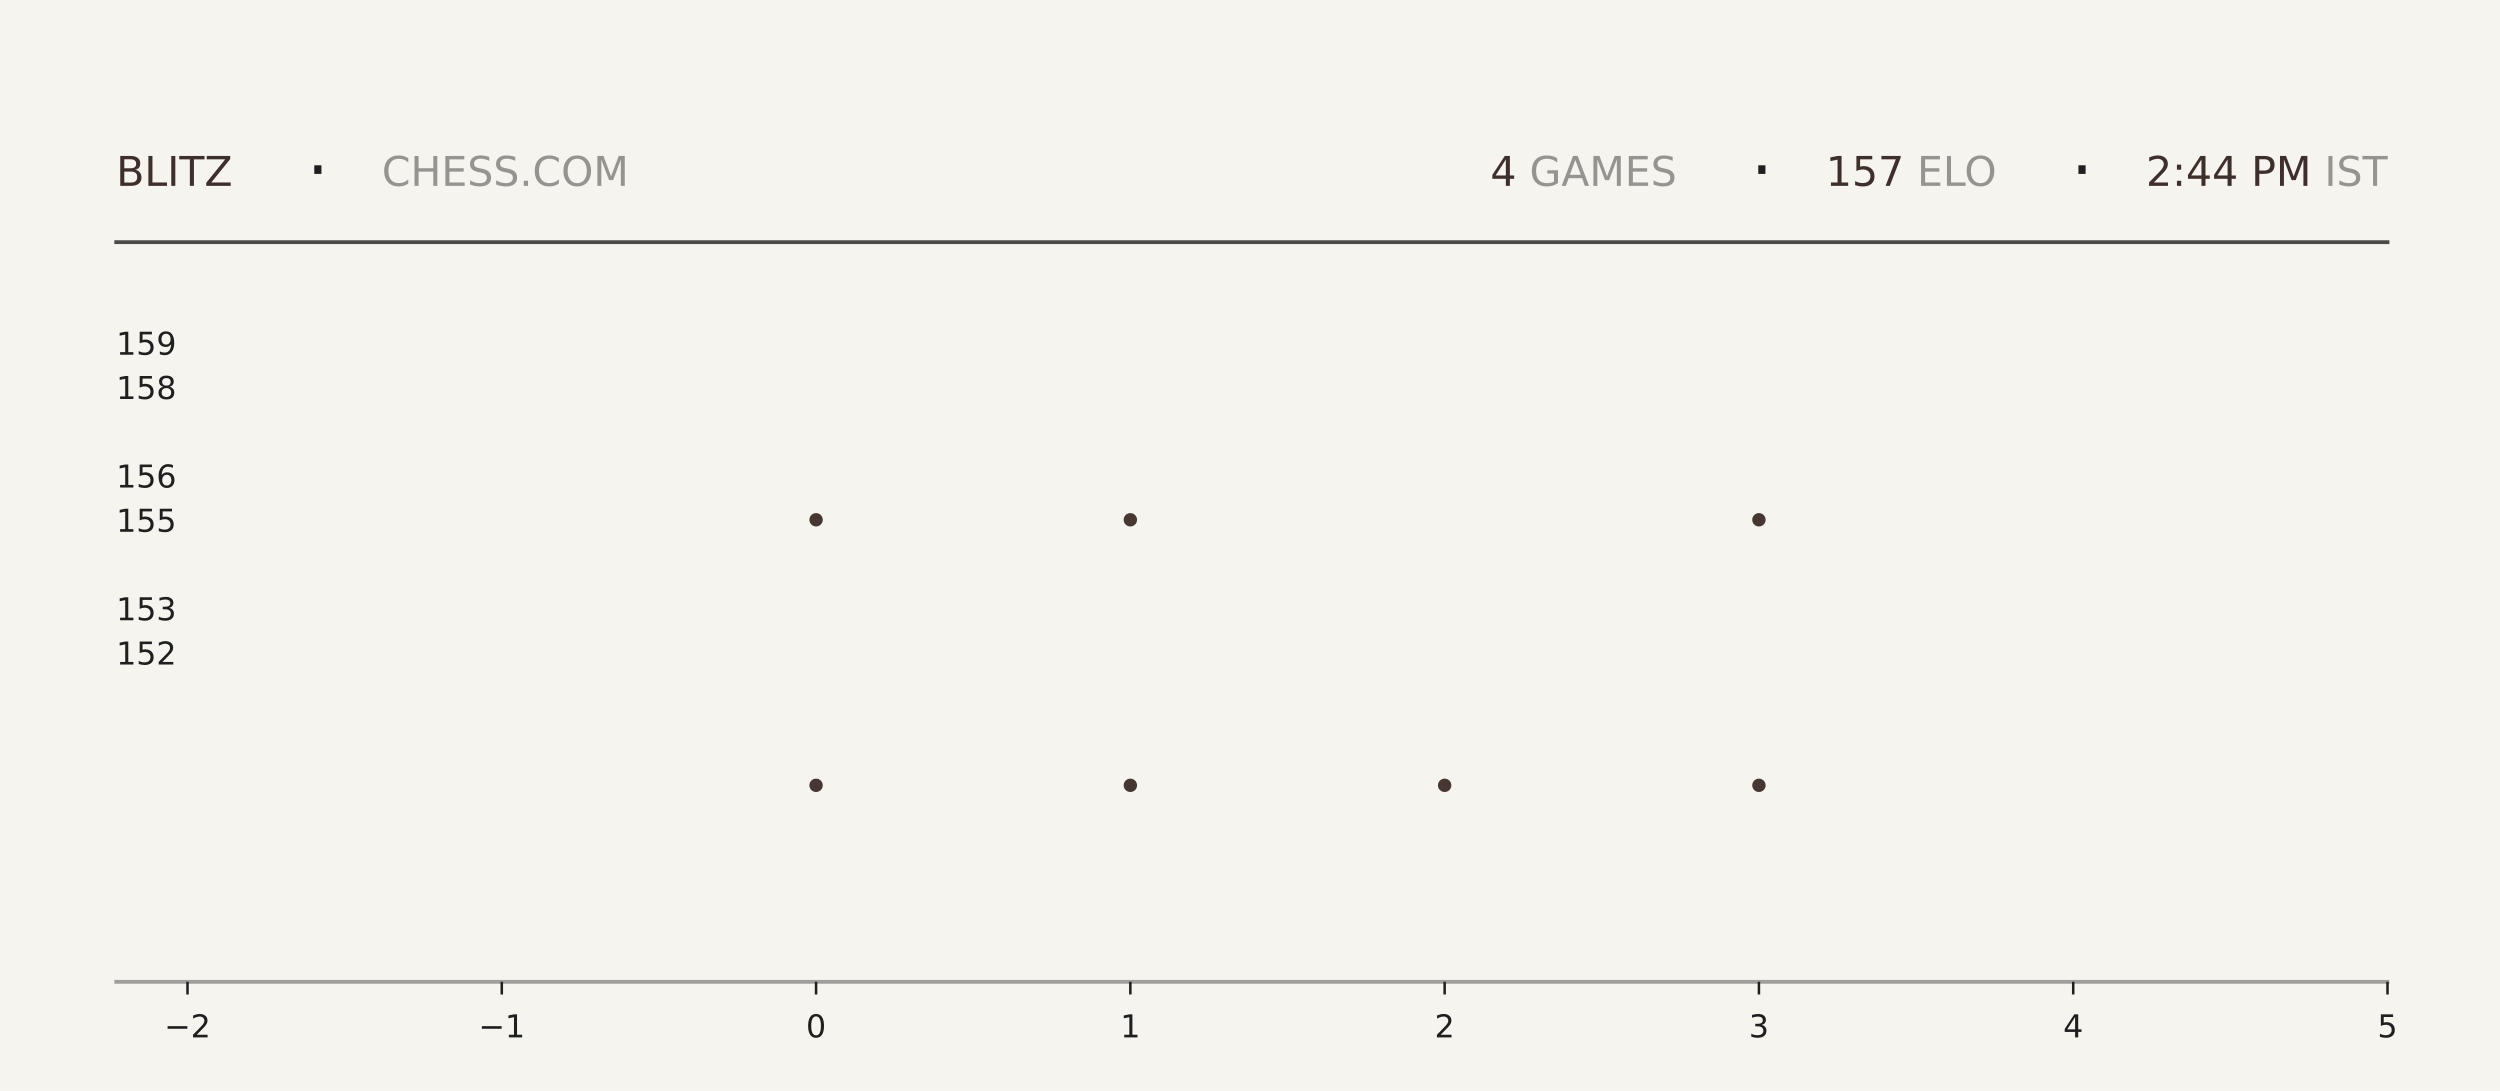
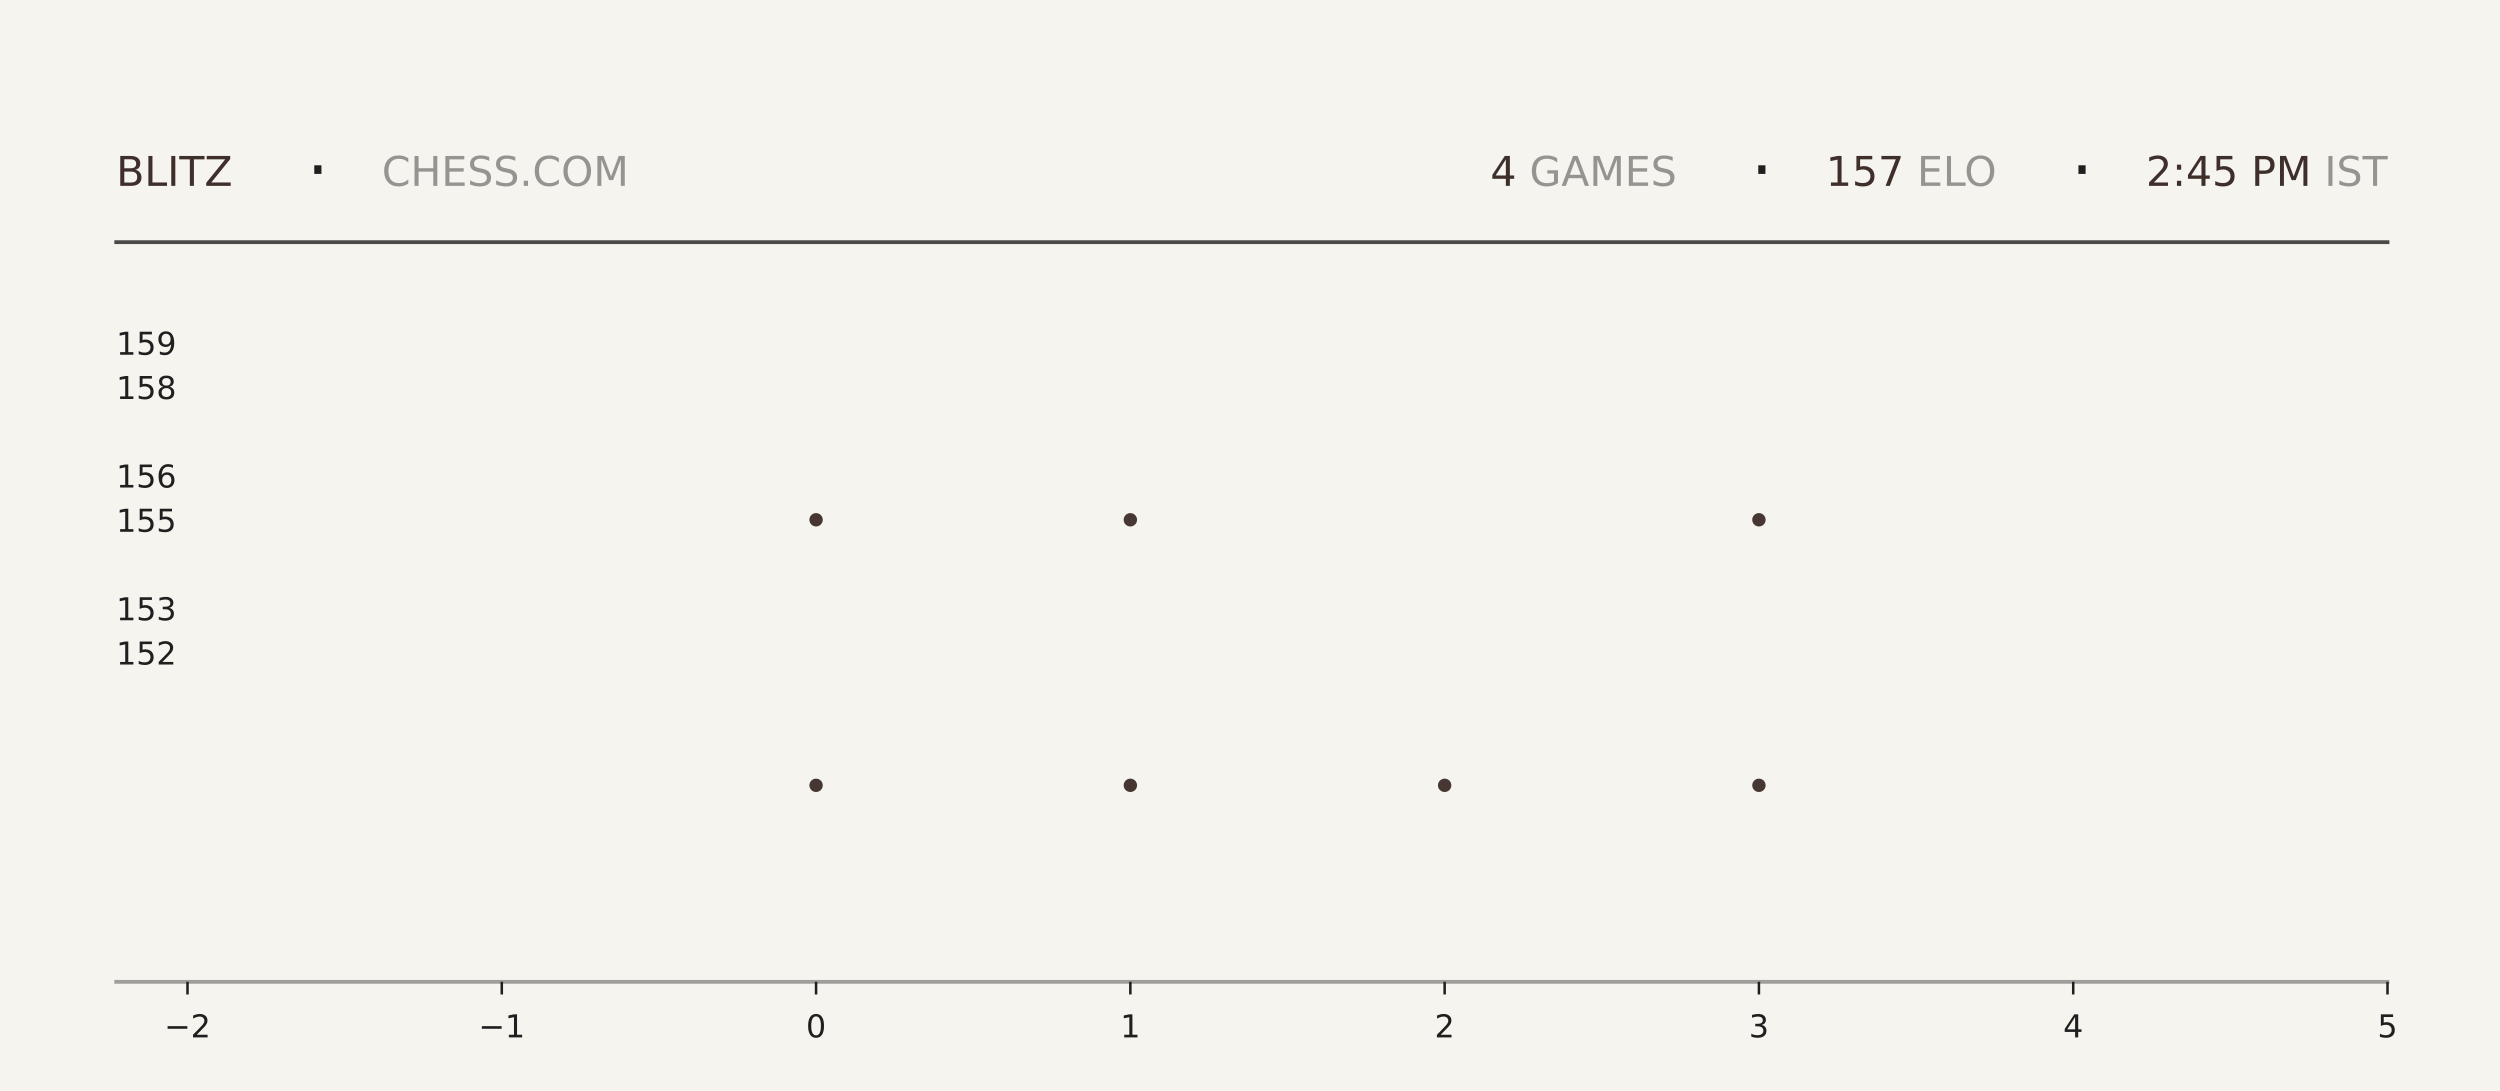
<svg xmlns="http://www.w3.org/2000/svg" xmlns:xlink="http://www.w3.org/1999/xlink" width="792pt" height="345.6pt" viewBox="0 0 792 345.6" version="1.1">
  <defs>
    <style type="text/css">*{stroke-linejoin: round; stroke-linecap: butt}</style>
  </defs>
  <g id="figure_1">
    <g id="patch_1">
      <path d="M 0 345.6  L 792 345.6  L 792 0  L 0 0  z " style="fill: #f6f4ef" />
    </g>
    <g id="axes_1">
      <g id="patch_2">
        <path d="M 59.4 311.04  L 756.36 311.04  L 756.36 103.68  L 59.4 103.68  z " style="fill: #f6f4ef" />
      </g>
      <g id="PathCollection_1">
        <defs>
-           <path id="m44f162c00d" d="M 0 2.121  C 0.563 2.121 1.102 1.898 1.5 1.5  C 1.898 1.102 2.121 0.563 2.121 0  C 2.121 -0.563 1.898 -1.102 1.5 -1.5  C 1.102 -1.898 0.563 -2.121 0 -2.121  C -0.563 -2.121 -1.102 -1.898 -1.5 -1.5  C -1.898 -1.102 -2.121 -0.563 -2.121 0  C -2.121 0.563 -1.898 1.102 -1.5 1.5  C -1.102 1.898 -0.563 2.121 0 2.121  z " />
-         </defs>
-         <g clip-path="url(#p29149bf975)">
-           <use xlink:href="#m44f162c00d" x="258.531" y="248.79" style="fill: #3e2f2a; fill-opacity: 0.95" />
-           <use xlink:href="#m44f162c00d" x="258.531" y="164.668" style="fill: #3e2f2a; fill-opacity: 0.95" />
+           <path id="m5bd89bcf55" d="M 0 2.121  C 0.563 2.121 1.102 1.898 1.5 1.5  C 1.898 1.102 2.121 0.563 2.121 0  C 2.121 -0.563 1.898 -1.102 1.5 -1.5  C 1.102 -1.898 0.563 -2.121 0 -2.121  C -0.563 -2.121 -1.102 -1.898 -1.5 -1.5  C -1.898 -1.102 -2.121 -0.563 -2.121 0  C -2.121 0.563 -1.898 1.102 -1.5 1.5  C -1.102 1.898 -0.563 2.121 0 2.121  z " />
+         </defs>
+         <g clip-path="url(#p9faf3f60da)">
+           <use xlink:href="#m5bd89bcf55" x="258.531" y="248.79" style="fill: #3e2f2a; fill-opacity: 0.95" />
+           <use xlink:href="#m5bd89bcf55" x="258.531" y="164.668" style="fill: #3e2f2a; fill-opacity: 0.95" />
        </g>
      </g>
      <g id="PathCollection_2">
-         <g clip-path="url(#p29149bf975)">
-           <use xlink:href="#m44f162c00d" x="358.097" y="248.79" style="fill: #3e2f2a; fill-opacity: 0.95" />
-           <use xlink:href="#m44f162c00d" x="358.097" y="164.668" style="fill: #3e2f2a; fill-opacity: 0.95" />
-           <use xlink:href="#m44f162c00d" x="358.097" y="80.547" style="fill: #3e2f2a; fill-opacity: 0.95" />
+         <g clip-path="url(#p9faf3f60da)">
+           <use xlink:href="#m5bd89bcf55" x="358.097" y="248.79" style="fill: #3e2f2a; fill-opacity: 0.95" />
+           <use xlink:href="#m5bd89bcf55" x="358.097" y="164.668" style="fill: #3e2f2a; fill-opacity: 0.95" />
+           <use xlink:href="#m5bd89bcf55" x="358.097" y="80.547" style="fill: #3e2f2a; fill-opacity: 0.95" />
        </g>
      </g>
      <g id="PathCollection_3">
-         <g clip-path="url(#p29149bf975)">
-           <use xlink:href="#m44f162c00d" x="457.663" y="248.79" style="fill: #3e2f2a; fill-opacity: 0.95" />
+         <g clip-path="url(#p9faf3f60da)">
+           <use xlink:href="#m5bd89bcf55" x="457.663" y="248.79" style="fill: #3e2f2a; fill-opacity: 0.95" />
        </g>
      </g>
      <g id="PathCollection_4">
-         <g clip-path="url(#p29149bf975)">
-           <use xlink:href="#m44f162c00d" x="557.229" y="248.79" style="fill: #3e2f2a; fill-opacity: 0.95" />
-           <use xlink:href="#m44f162c00d" x="557.229" y="164.668" style="fill: #3e2f2a; fill-opacity: 0.95" />
-           <use xlink:href="#m44f162c00d" x="557.229" y="80.547" style="fill: #3e2f2a; fill-opacity: 0.95" />
+         <g clip-path="url(#p9faf3f60da)">
+           <use xlink:href="#m5bd89bcf55" x="557.229" y="248.79" style="fill: #3e2f2a; fill-opacity: 0.95" />
+           <use xlink:href="#m5bd89bcf55" x="557.229" y="164.668" style="fill: #3e2f2a; fill-opacity: 0.95" />
+           <use xlink:href="#m5bd89bcf55" x="557.229" y="80.547" style="fill: #3e2f2a; fill-opacity: 0.95" />
        </g>
      </g>
      <g id="matplotlib.axis_1">
        <g id="xtick_1">
          <g id="line2d_1">
            <defs>
-               <path id="m3444f12d80" d="M 0 0  L 0 4  " style="stroke: #1f1f1f; stroke-width: 0.8" />
+               <path id="m7916ae8b11" d="M 0 0  L 0 4  " style="stroke: #1f1f1f; stroke-width: 0.8" />
            </defs>
            <g>
-               <use xlink:href="#m3444f12d80" x="59.4" y="311.04" style="fill: #1f1f1f; stroke: #1f1f1f; stroke-width: 0.8" />
+               <use xlink:href="#m7916ae8b11" x="59.4" y="311.04" style="fill: #1f1f1f; stroke: #1f1f1f; stroke-width: 0.8" />
            </g>
          </g>
          <g id="text_1">
            <g style="fill: #1f1f1f" transform="translate(52.02891 328.6384) scale(0.1 -0.1)">
              <defs>
                <path id="DejaVuSans-2212" d="M 678 2272  L 4684 2272  L 4684 1741  L 678 1741  L 678 2272  z " transform="scale(0.015625)" />
                <path id="DejaVuSans-32" d="M 1228 531  L 3431 531  L 3431 0  L 469 0  L 469 531  Q 828 903 1448 1529  Q 2069 2156 2228 2338  Q 2531 2678 2651 2914  Q 2772 3150 2772 3378  Q 2772 3750 2511 3984  Q 2250 4219 1831 4219  Q 1534 4219 1204 4116  Q 875 4013 500 3803  L 500 4441  Q 881 4594 1212 4672  Q 1544 4750 1819 4750  Q 2544 4750 2975 4387  Q 3406 4025 3406 3419  Q 3406 3131 3298 2873  Q 3191 2616 2906 2266  Q 2828 2175 2409 1742  Q 1991 1309 1228 531  z " transform="scale(0.015625)" />
              </defs>
              <use xlink:href="#DejaVuSans-2212" />
              <use xlink:href="#DejaVuSans-32" transform="translate(83.78906 0)" />
            </g>
          </g>
        </g>
        <g id="xtick_2">
          <g id="line2d_2">
            <g>
-               <use xlink:href="#m3444f12d80" x="158.966" y="311.04" style="fill: #1f1f1f; stroke: #1f1f1f; stroke-width: 0.8" />
+               <use xlink:href="#m7916ae8b11" x="158.966" y="311.04" style="fill: #1f1f1f; stroke: #1f1f1f; stroke-width: 0.8" />
            </g>
          </g>
          <g id="text_2">
            <g style="fill: #1f1f1f" transform="translate(151.5946 328.6384) scale(0.1 -0.1)">
              <defs>
                <path id="DejaVuSans-31" d="M 794 531  L 1825 531  L 1825 4091  L 703 3866  L 703 4441  L 1819 4666  L 2450 4666  L 2450 531  L 3481 531  L 3481 0  L 794 0  L 794 531  z " transform="scale(0.015625)" />
              </defs>
              <use xlink:href="#DejaVuSans-2212" />
              <use xlink:href="#DejaVuSans-31" transform="translate(83.78906 0)" />
            </g>
          </g>
        </g>
        <g id="xtick_3">
          <g id="line2d_3">
            <g>
-               <use xlink:href="#m3444f12d80" x="258.531" y="311.04" style="fill: #1f1f1f; stroke: #1f1f1f; stroke-width: 0.8" />
+               <use xlink:href="#m7916ae8b11" x="258.531" y="311.04" style="fill: #1f1f1f; stroke: #1f1f1f; stroke-width: 0.8" />
            </g>
          </g>
          <g id="text_3">
            <g style="fill: #1f1f1f" transform="translate(255.3502 328.6384) scale(0.1 -0.1)">
              <defs>
                <path id="DejaVuSans-30" d="M 2034 4250  Q 1547 4250 1301 3770  Q 1056 3291 1056 2328  Q 1056 1369 1301 889  Q 1547 409 2034 409  Q 2525 409 2770 889  Q 3016 1369 3016 2328  Q 3016 3291 2770 3770  Q 2525 4250 2034 4250  z M 2034 4750  Q 2819 4750 3233 4129  Q 3647 3509 3647 2328  Q 3647 1150 3233 529  Q 2819 -91 2034 -91  Q 1250 -91 836 529  Q 422 1150 422 2328  Q 422 3509 836 4129  Q 1250 4750 2034 4750  z " transform="scale(0.015625)" />
              </defs>
              <use xlink:href="#DejaVuSans-30" />
            </g>
          </g>
        </g>
        <g id="xtick_4">
          <g id="line2d_4">
            <g>
-               <use xlink:href="#m3444f12d80" x="358.097" y="311.04" style="fill: #1f1f1f; stroke: #1f1f1f; stroke-width: 0.8" />
+               <use xlink:href="#m7916ae8b11" x="358.097" y="311.04" style="fill: #1f1f1f; stroke: #1f1f1f; stroke-width: 0.8" />
            </g>
          </g>
          <g id="text_4">
            <g style="fill: #1f1f1f" transform="translate(354.9159 328.6384) scale(0.1 -0.1)">
              <use xlink:href="#DejaVuSans-31" />
            </g>
          </g>
        </g>
        <g id="xtick_5">
          <g id="line2d_5">
            <g>
-               <use xlink:href="#m3444f12d80" x="457.663" y="311.04" style="fill: #1f1f1f; stroke: #1f1f1f; stroke-width: 0.8" />
+               <use xlink:href="#m7916ae8b11" x="457.663" y="311.04" style="fill: #1f1f1f; stroke: #1f1f1f; stroke-width: 0.8" />
            </g>
          </g>
          <g id="text_5">
            <g style="fill: #1f1f1f" transform="translate(454.4816 328.6384) scale(0.1 -0.1)">
              <use xlink:href="#DejaVuSans-32" />
            </g>
          </g>
        </g>
        <g id="xtick_6">
          <g id="line2d_6">
            <g>
-               <use xlink:href="#m3444f12d80" x="557.229" y="311.04" style="fill: #1f1f1f; stroke: #1f1f1f; stroke-width: 0.8" />
+               <use xlink:href="#m7916ae8b11" x="557.229" y="311.04" style="fill: #1f1f1f; stroke: #1f1f1f; stroke-width: 0.8" />
            </g>
          </g>
          <g id="text_6">
            <g style="fill: #1f1f1f" transform="translate(554.0473 328.6384) scale(0.1 -0.1)">
              <defs>
                <path id="DejaVuSans-33" d="M 2597 2516  Q 3050 2419 3304 2112  Q 3559 1806 3559 1356  Q 3559 666 3084 287  Q 2609 -91 1734 -91  Q 1441 -91 1130 -33  Q 819 25 488 141  L 488 750  Q 750 597 1062 519  Q 1375 441 1716 441  Q 2309 441 2620 675  Q 2931 909 2931 1356  Q 2931 1769 2642 2001  Q 2353 2234 1838 2234  L 1294 2234  L 1294 2753  L 1863 2753  Q 2328 2753 2575 2939  Q 2822 3125 2822 3475  Q 2822 3834 2567 4026  Q 2313 4219 1838 4219  Q 1578 4219 1281 4162  Q 984 4106 628 3988  L 628 4550  Q 988 4650 1302 4700  Q 1616 4750 1894 4750  Q 2613 4750 3031 4423  Q 3450 4097 3450 3541  Q 3450 3153 3228 2886  Q 3006 2619 2597 2516  z " transform="scale(0.015625)" />
              </defs>
              <use xlink:href="#DejaVuSans-33" />
            </g>
          </g>
        </g>
        <g id="xtick_7">
          <g id="line2d_7">
            <g>
-               <use xlink:href="#m3444f12d80" x="656.794" y="311.04" style="fill: #1f1f1f; stroke: #1f1f1f; stroke-width: 0.8" />
+               <use xlink:href="#m7916ae8b11" x="656.794" y="311.04" style="fill: #1f1f1f; stroke: #1f1f1f; stroke-width: 0.8" />
            </g>
          </g>
          <g id="text_7">
            <g style="fill: #1f1f1f" transform="translate(653.613 328.6384) scale(0.1 -0.1)">
              <defs>
                <path id="DejaVuSans-34" d="M 2419 4116  L 825 1625  L 2419 1625  L 2419 4116  z M 2253 4666  L 3047 4666  L 3047 1625  L 3713 1625  L 3713 1100  L 3047 1100  L 3047 0  L 2419 0  L 2419 1100  L 313 1100  L 313 1709  L 2253 4666  z " transform="scale(0.015625)" />
              </defs>
              <use xlink:href="#DejaVuSans-34" />
            </g>
          </g>
        </g>
        <g id="xtick_8">
          <g id="line2d_8">
            <g>
-               <use xlink:href="#m3444f12d80" x="756.36" y="311.04" style="fill: #1f1f1f; stroke: #1f1f1f; stroke-width: 0.8" />
+               <use xlink:href="#m7916ae8b11" x="756.36" y="311.04" style="fill: #1f1f1f; stroke: #1f1f1f; stroke-width: 0.8" />
            </g>
          </g>
          <g id="text_8">
            <g style="fill: #1f1f1f" transform="translate(753.1788 328.6384) scale(0.1 -0.1)">
              <defs>
                <path id="DejaVuSans-35" d="M 691 4666  L 3169 4666  L 3169 4134  L 1269 4134  L 1269 2991  Q 1406 3038 1543 3061  Q 1681 3084 1819 3084  Q 2600 3084 3056 2656  Q 3513 2228 3513 1497  Q 3513 744 3044 326  Q 2575 -91 1722 -91  Q 1428 -91 1123 -41  Q 819 9 494 109  L 494 744  Q 775 591 1075 516  Q 1375 441 1709 441  Q 2250 441 2565 725  Q 2881 1009 2881 1497  Q 2881 1984 2565 2268  Q 2250 2553 1709 2553  Q 1456 2553 1204 2497  Q 953 2441 691 2322  L 691 4666  z " transform="scale(0.015625)" />
              </defs>
              <use xlink:href="#DejaVuSans-35" />
            </g>
          </g>
        </g>
      </g>
      <g id="matplotlib.axis_2">
        <g id="ytick_1">
          <g id="line2d_9" />
          <g id="text_9">
            <g style="fill: #1f1f1f" transform="translate(36.8125 210.5283) scale(0.1 -0.1)">
              <use xlink:href="#DejaVuSans-31" />
              <use xlink:href="#DejaVuSans-35" transform="translate(63.62305 0)" />
              <use xlink:href="#DejaVuSans-32" transform="translate(127.2461 0)" />
            </g>
          </g>
        </g>
        <g id="ytick_2">
          <g id="line2d_10" />
          <g id="text_10">
            <g style="fill: #1f1f1f" transform="translate(36.8125 196.508) scale(0.1 -0.1)">
              <use xlink:href="#DejaVuSans-31" />
              <use xlink:href="#DejaVuSans-35" transform="translate(63.62305 0)" />
              <use xlink:href="#DejaVuSans-33" transform="translate(127.2461 0)" />
            </g>
          </g>
        </g>
        <g id="ytick_3">
          <g id="line2d_11" />
          <g id="text_11">
            <g style="fill: #1f1f1f" transform="translate(36.8125 168.4675) scale(0.1 -0.1)">
              <use xlink:href="#DejaVuSans-31" />
              <use xlink:href="#DejaVuSans-35" transform="translate(63.62305 0)" />
              <use xlink:href="#DejaVuSans-35" transform="translate(127.2461 0)" />
            </g>
          </g>
        </g>
        <g id="ytick_4">
          <g id="line2d_12" />
          <g id="text_12">
            <g style="fill: #1f1f1f" transform="translate(36.8125 154.4472) scale(0.1 -0.1)">
              <defs>
                <path id="DejaVuSans-36" d="M 2113 2584  Q 1688 2584 1439 2293  Q 1191 2003 1191 1497  Q 1191 994 1439 701  Q 1688 409 2113 409  Q 2538 409 2786 701  Q 3034 994 3034 1497  Q 3034 2003 2786 2293  Q 2538 2584 2113 2584  z M 3366 4563  L 3366 3988  Q 3128 4100 2886 4159  Q 2644 4219 2406 4219  Q 1781 4219 1451 3797  Q 1122 3375 1075 2522  Q 1259 2794 1537 2939  Q 1816 3084 2150 3084  Q 2853 3084 3261 2657  Q 3669 2231 3669 1497  Q 3669 778 3244 343  Q 2819 -91 2113 -91  Q 1303 -91 875 529  Q 447 1150 447 2328  Q 447 3434 972 4092  Q 1497 4750 2381 4750  Q 2619 4750 2861 4703  Q 3103 4656 3366 4563  z " transform="scale(0.015625)" />
              </defs>
              <use xlink:href="#DejaVuSans-31" />
              <use xlink:href="#DejaVuSans-35" transform="translate(63.62305 0)" />
              <use xlink:href="#DejaVuSans-36" transform="translate(127.2461 0)" />
            </g>
          </g>
        </g>
        <g id="ytick_5">
          <g id="line2d_13" />
          <g id="text_13">
            <g style="fill: #1f1f1f" transform="translate(36.8125 126.4066) scale(0.1 -0.1)">
              <defs>
                <path id="DejaVuSans-38" d="M 2034 2216  Q 1584 2216 1326 1975  Q 1069 1734 1069 1313  Q 1069 891 1326 650  Q 1584 409 2034 409  Q 2484 409 2743 651  Q 3003 894 3003 1313  Q 3003 1734 2745 1975  Q 2488 2216 2034 2216  z M 1403 2484  Q 997 2584 770 2862  Q 544 3141 544 3541  Q 544 4100 942 4425  Q 1341 4750 2034 4750  Q 2731 4750 3128 4425  Q 3525 4100 3525 3541  Q 3525 3141 3298 2862  Q 3072 2584 2669 2484  Q 3125 2378 3379 2068  Q 3634 1759 3634 1313  Q 3634 634 3220 271  Q 2806 -91 2034 -91  Q 1263 -91 848 271  Q 434 634 434 1313  Q 434 1759 690 2068  Q 947 2378 1403 2484  z M 1172 3481  Q 1172 3119 1398 2916  Q 1625 2713 2034 2713  Q 2441 2713 2670 2916  Q 2900 3119 2900 3481  Q 2900 3844 2670 4047  Q 2441 4250 2034 4250  Q 1625 4250 1398 4047  Q 1172 3844 1172 3481  z " transform="scale(0.015625)" />
              </defs>
              <use xlink:href="#DejaVuSans-31" />
              <use xlink:href="#DejaVuSans-35" transform="translate(63.62305 0)" />
              <use xlink:href="#DejaVuSans-38" transform="translate(127.2461 0)" />
            </g>
          </g>
        </g>
        <g id="ytick_6">
          <g id="line2d_14" />
          <g id="text_14">
            <g style="fill: #1f1f1f" transform="translate(36.8125 112.3863) scale(0.1 -0.1)">
              <defs>
                <path id="DejaVuSans-39" d="M 703 97  L 703 672  Q 941 559 1184 500  Q 1428 441 1663 441  Q 2288 441 2617 861  Q 2947 1281 2994 2138  Q 2813 1869 2534 1725  Q 2256 1581 1919 1581  Q 1219 1581 811 2004  Q 403 2428 403 3163  Q 403 3881 828 4315  Q 1253 4750 1959 4750  Q 2769 4750 3195 4129  Q 3622 3509 3622 2328  Q 3622 1225 3098 567  Q 2575 -91 1691 -91  Q 1453 -91 1209 -44  Q 966 3 703 97  z M 1959 2075  Q 2384 2075 2632 2365  Q 2881 2656 2881 3163  Q 2881 3666 2632 3958  Q 2384 4250 1959 4250  Q 1534 4250 1286 3958  Q 1038 3666 1038 3163  Q 1038 2656 1286 2365  Q 1534 2075 1959 2075  z " transform="scale(0.015625)" />
              </defs>
              <use xlink:href="#DejaVuSans-31" />
              <use xlink:href="#DejaVuSans-35" transform="translate(63.62305 0)" />
              <use xlink:href="#DejaVuSans-39" transform="translate(127.2461 0)" />
            </g>
          </g>
        </g>
      </g>
    </g>
    <g id="line2d_15">
      <path d="M 36.82 76.723  L 756.36 76.723  " style="fill: none; stroke: #1f1f1f; stroke-opacity: 0.8; stroke-width: 1.2; stroke-linecap: square" />
    </g>
    <g id="line2d_16">
      <path d="M 36.82 311.04  L 756.36 311.04  " style="fill: none; stroke: #1f1f1f; stroke-opacity: 0.4; stroke-width: 1.2; stroke-linecap: square" />
    </g>
    <g id="text_15">
      <g style="fill: #3e2f2a" transform="translate(36.82 58.88319) scale(0.13 -0.13)">
        <defs>
          <path id="DejaVuSans-42" d="M 1259 2228  L 1259 519  L 2272 519  Q 2781 519 3026 730  Q 3272 941 3272 1375  Q 3272 1813 3026 2020  Q 2781 2228 2272 2228  L 1259 2228  z M 1259 4147  L 1259 2741  L 2194 2741  Q 2656 2741 2882 2914  Q 3109 3088 3109 3444  Q 3109 3797 2882 3972  Q 2656 4147 2194 4147  L 1259 4147  z M 628 4666  L 2241 4666  Q 2963 4666 3353 4366  Q 3744 4066 3744 3513  Q 3744 3084 3544 2831  Q 3344 2578 2956 2516  Q 3422 2416 3680 2098  Q 3938 1781 3938 1306  Q 3938 681 3513 340  Q 3088 0 2303 0  L 628 0  L 628 4666  z " transform="scale(0.015625)" />
          <path id="DejaVuSans-4c" d="M 628 4666  L 1259 4666  L 1259 531  L 3531 531  L 3531 0  L 628 0  L 628 4666  z " transform="scale(0.015625)" />
          <path id="DejaVuSans-49" d="M 628 4666  L 1259 4666  L 1259 0  L 628 0  L 628 4666  z " transform="scale(0.015625)" />
          <path id="DejaVuSans-54" d="M -19 4666  L 3928 4666  L 3928 4134  L 2272 4134  L 2272 0  L 1638 0  L 1638 4134  L -19 4134  L -19 4666  z " transform="scale(0.015625)" />
          <path id="DejaVuSans-5a" d="M 359 4666  L 4025 4666  L 4025 4184  L 1075 531  L 4097 531  L 4097 0  L 288 0  L 288 481  L 3238 4134  L 359 4134  L 359 4666  z " transform="scale(0.015625)" />
        </defs>
        <use xlink:href="#DejaVuSans-42" />
        <use xlink:href="#DejaVuSans-4c" transform="translate(68.60352 0)" />
        <use xlink:href="#DejaVuSans-49" transform="translate(124.3164 0)" />
        <use xlink:href="#DejaVuSans-54" transform="translate(153.8086 0)" />
        <use xlink:href="#DejaVuSans-5a" transform="translate(214.8926 0)" />
      </g>
    </g>
    <g id="text_16">
      <g style="fill: #1f1f1f" transform="translate(97.21 61.36662) scale(0.22 -0.22)">
        <defs>
          <path id="DejaVuSans-b7" d="M 684 2619  L 1344 2619  L 1344 1825  L 684 1825  L 684 2619  z " transform="scale(0.015625)" />
        </defs>
        <use xlink:href="#DejaVuSans-b7" />
      </g>
    </g>
    <g id="text_17">
      <g style="fill: #1f1f1f; opacity: 0.45" transform="translate(120.97 58.88319) scale(0.13 -0.13)">
        <defs>
          <path id="DejaVuSans-43" d="M 4122 4306  L 4122 3641  Q 3803 3938 3442 4084  Q 3081 4231 2675 4231  Q 1875 4231 1450 3742  Q 1025 3253 1025 2328  Q 1025 1406 1450 917  Q 1875 428 2675 428  Q 3081 428 3442 575  Q 3803 722 4122 1019  L 4122 359  Q 3791 134 3420 21  Q 3050 -91 2638 -91  Q 1578 -91 968 557  Q 359 1206 359 2328  Q 359 3453 968 4101  Q 1578 4750 2638 4750  Q 3056 4750 3426 4639  Q 3797 4528 4122 4306  z " transform="scale(0.015625)" />
          <path id="DejaVuSans-48" d="M 628 4666  L 1259 4666  L 1259 2753  L 3553 2753  L 3553 4666  L 4184 4666  L 4184 0  L 3553 0  L 3553 2222  L 1259 2222  L 1259 0  L 628 0  L 628 4666  z " transform="scale(0.015625)" />
          <path id="DejaVuSans-45" d="M 628 4666  L 3578 4666  L 3578 4134  L 1259 4134  L 1259 2753  L 3481 2753  L 3481 2222  L 1259 2222  L 1259 531  L 3634 531  L 3634 0  L 628 0  L 628 4666  z " transform="scale(0.015625)" />
          <path id="DejaVuSans-53" d="M 3425 4513  L 3425 3897  Q 3066 4069 2747 4153  Q 2428 4238 2131 4238  Q 1616 4238 1336 4038  Q 1056 3838 1056 3469  Q 1056 3159 1242 3001  Q 1428 2844 1947 2747  L 2328 2669  Q 3034 2534 3370 2195  Q 3706 1856 3706 1288  Q 3706 609 3251 259  Q 2797 -91 1919 -91  Q 1588 -91 1214 -16  Q 841 59 441 206  L 441 856  Q 825 641 1194 531  Q 1563 422 1919 422  Q 2459 422 2753 634  Q 3047 847 3047 1241  Q 3047 1584 2836 1778  Q 2625 1972 2144 2069  L 1759 2144  Q 1053 2284 737 2584  Q 422 2884 422 3419  Q 422 4038 858 4394  Q 1294 4750 2059 4750  Q 2388 4750 2728 4690  Q 3069 4631 3425 4513  z " transform="scale(0.015625)" />
          <path id="DejaVuSans-2e" d="M 684 794  L 1344 794  L 1344 0  L 684 0  L 684 794  z " transform="scale(0.015625)" />
          <path id="DejaVuSans-4f" d="M 2522 4238  Q 1834 4238 1429 3725  Q 1025 3213 1025 2328  Q 1025 1447 1429 934  Q 1834 422 2522 422  Q 3209 422 3611 934  Q 4013 1447 4013 2328  Q 4013 3213 3611 3725  Q 3209 4238 2522 4238  z M 2522 4750  Q 3503 4750 4090 4092  Q 4678 3434 4678 2328  Q 4678 1225 4090 567  Q 3503 -91 2522 -91  Q 1538 -91 948 565  Q 359 1222 359 2328  Q 359 3434 948 4092  Q 1538 4750 2522 4750  z " transform="scale(0.015625)" />
          <path id="DejaVuSans-4d" d="M 628 4666  L 1569 4666  L 2759 1491  L 3956 4666  L 4897 4666  L 4897 0  L 4281 0  L 4281 4097  L 3078 897  L 2444 897  L 1241 4097  L 1241 0  L 628 0  L 628 4666  z " transform="scale(0.015625)" />
        </defs>
        <use xlink:href="#DejaVuSans-43" />
        <use xlink:href="#DejaVuSans-48" transform="translate(69.82422 0)" />
        <use xlink:href="#DejaVuSans-45" transform="translate(145.0195 0)" />
        <use xlink:href="#DejaVuSans-53" transform="translate(208.2031 0)" />
        <use xlink:href="#DejaVuSans-53" transform="translate(271.6797 0)" />
        <use xlink:href="#DejaVuSans-2e" transform="translate(335.1562 0)" />
        <use xlink:href="#DejaVuSans-43" transform="translate(366.9434 0)" />
        <use xlink:href="#DejaVuSans-4f" transform="translate(436.7676 0)" />
        <use xlink:href="#DejaVuSans-4d" transform="translate(515.4785 0)" />
      </g>
    </g>
    <g id="text_18">
      <g style="fill: #3e2f2a" transform="translate(472.14 58.88319) scale(0.13 -0.13)">
        <use xlink:href="#DejaVuSans-34" />
      </g>
    </g>
    <g id="text_19">
      <g style="fill: #1f1f1f; opacity: 0.45" transform="translate(480.42 58.88319) scale(0.13 -0.13)">
        <defs>
          <path id="DejaVuSans-20" transform="scale(0.015625)" />
          <path id="DejaVuSans-47" d="M 3809 666  L 3809 1919  L 2778 1919  L 2778 2438  L 4434 2438  L 4434 434  Q 4069 175 3628 42  Q 3188 -91 2688 -91  Q 1594 -91 976 548  Q 359 1188 359 2328  Q 359 3472 976 4111  Q 1594 4750 2688 4750  Q 3144 4750 3555 4637  Q 3966 4525 4313 4306  L 4313 3634  Q 3963 3931 3569 4081  Q 3175 4231 2741 4231  Q 1884 4231 1454 3753  Q 1025 3275 1025 2328  Q 1025 1384 1454 906  Q 1884 428 2741 428  Q 3075 428 3337 486  Q 3600 544 3809 666  z " transform="scale(0.015625)" />
          <path id="DejaVuSans-41" d="M 2188 4044  L 1331 1722  L 3047 1722  L 2188 4044  z M 1831 4666  L 2547 4666  L 4325 0  L 3669 0  L 3244 1197  L 1141 1197  L 716 0  L 50 0  L 1831 4666  z " transform="scale(0.015625)" />
        </defs>
        <use xlink:href="#DejaVuSans-20" />
        <use xlink:href="#DejaVuSans-47" transform="translate(31.78711 0)" />
        <use xlink:href="#DejaVuSans-41" transform="translate(109.2773 0)" />
        <use xlink:href="#DejaVuSans-4d" transform="translate(177.6855 0)" />
        <use xlink:href="#DejaVuSans-45" transform="translate(263.9648 0)" />
        <use xlink:href="#DejaVuSans-53" transform="translate(327.1484 0)" />
      </g>
    </g>
    <g id="text_20">
      <g style="fill: #1f1f1f" transform="translate(554.67 61.36662) scale(0.22 -0.22)">
        <use xlink:href="#DejaVuSans-b7" />
      </g>
    </g>
    <g id="text_21">
      <g style="fill: #3e2f2a" transform="translate(578.43 58.88319) scale(0.13 -0.13)">
        <defs>
          <path id="DejaVuSans-37" d="M 525 4666  L 3525 4666  L 3525 4397  L 1831 0  L 1172 0  L 2766 4134  L 525 4134  L 525 4666  z " transform="scale(0.015625)" />
        </defs>
        <use xlink:href="#DejaVuSans-31" />
        <use xlink:href="#DejaVuSans-35" transform="translate(63.62305 0)" />
        <use xlink:href="#DejaVuSans-37" transform="translate(127.2461 0)" />
      </g>
    </g>
    <g id="text_22">
      <g style="fill: #1f1f1f; opacity: 0.45" transform="translate(603.18 58.88319) scale(0.13 -0.13)">
        <use xlink:href="#DejaVuSans-20" />
        <use xlink:href="#DejaVuSans-45" transform="translate(31.78711 0)" />
        <use xlink:href="#DejaVuSans-4c" transform="translate(94.9707 0)" />
        <use xlink:href="#DejaVuSans-4f" transform="translate(147.0586 0)" />
      </g>
    </g>
    <g id="text_23">
      <g style="fill: #1f1f1f" transform="translate(656.1 61.36662) scale(0.22 -0.22)">
        <use xlink:href="#DejaVuSans-b7" />
      </g>
    </g>
    <g id="text_24">
      <g style="fill: #3e2f2a" transform="translate(679.86 58.88319) scale(0.13 -0.13)">
        <defs>
          <path id="DejaVuSans-3a" d="M 750 794  L 1409 794  L 1409 0  L 750 0  L 750 794  z M 750 3309  L 1409 3309  L 1409 2516  L 750 2516  L 750 3309  z " transform="scale(0.015625)" />
          <path id="DejaVuSans-50" d="M 1259 4147  L 1259 2394  L 2053 2394  Q 2494 2394 2734 2622  Q 2975 2850 2975 3272  Q 2975 3691 2734 3919  Q 2494 4147 2053 4147  L 1259 4147  z M 628 4666  L 2053 4666  Q 2838 4666 3239 4311  Q 3641 3956 3641 3272  Q 3641 2581 3239 2228  Q 2838 1875 2053 1875  L 1259 1875  L 1259 0  L 628 0  L 628 4666  z " transform="scale(0.015625)" />
        </defs>
        <use xlink:href="#DejaVuSans-32" />
        <use xlink:href="#DejaVuSans-3a" transform="translate(63.62305 0)" />
        <use xlink:href="#DejaVuSans-34" transform="translate(97.31445 0)" />
-         <use xlink:href="#DejaVuSans-34" transform="translate(160.9375 0)" />
+         <use xlink:href="#DejaVuSans-35" transform="translate(160.9375 0)" />
        <use xlink:href="#DejaVuSans-20" transform="translate(224.5605 0)" />
        <use xlink:href="#DejaVuSans-50" transform="translate(256.3477 0)" />
        <use xlink:href="#DejaVuSans-4d" transform="translate(316.6504 0)" />
      </g>
    </g>
    <g id="text_25">
      <g style="fill: #1f1f1f; opacity: 0.45" transform="translate(732.24 58.88319) scale(0.13 -0.13)">
        <use xlink:href="#DejaVuSans-20" />
        <use xlink:href="#DejaVuSans-49" transform="translate(31.78711 0)" />
        <use xlink:href="#DejaVuSans-53" transform="translate(61.2793 0)" />
        <use xlink:href="#DejaVuSans-54" transform="translate(124.7559 0)" />
      </g>
    </g>
  </g>
  <defs>
-     <clipPath id="p29149bf975">
+     <clipPath id="p9faf3f60da">
      <rect x="59.4" y="103.68" width="696.96" height="207.36" />
    </clipPath>
  </defs>
</svg>
